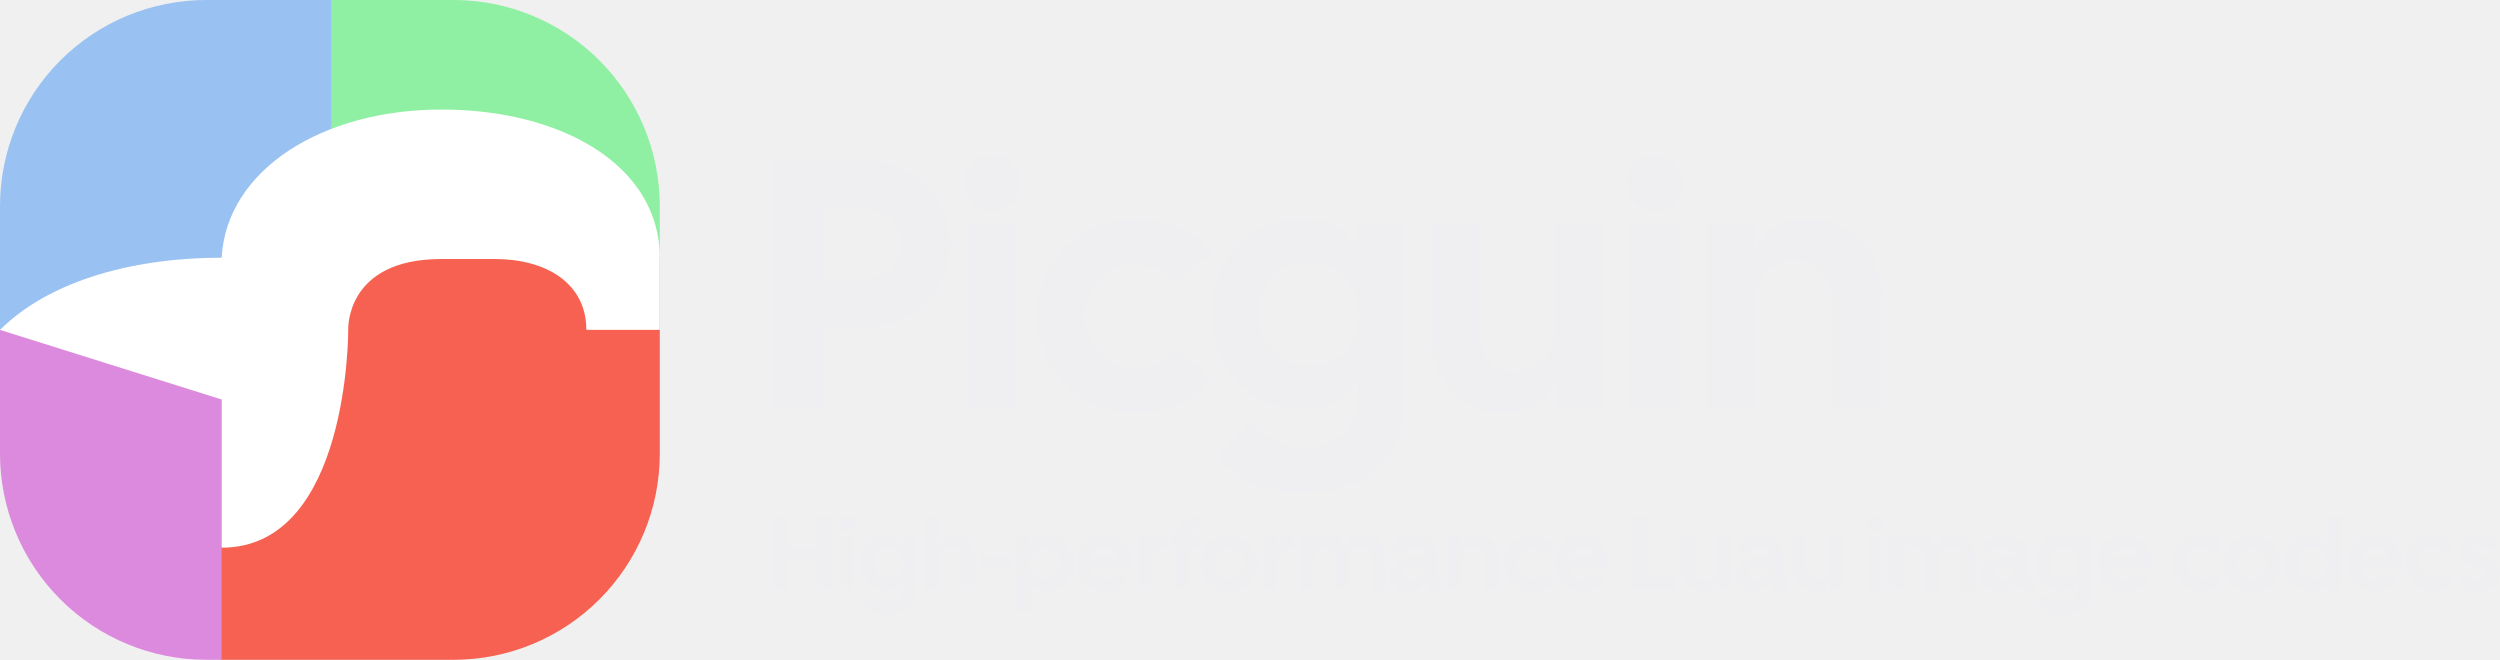
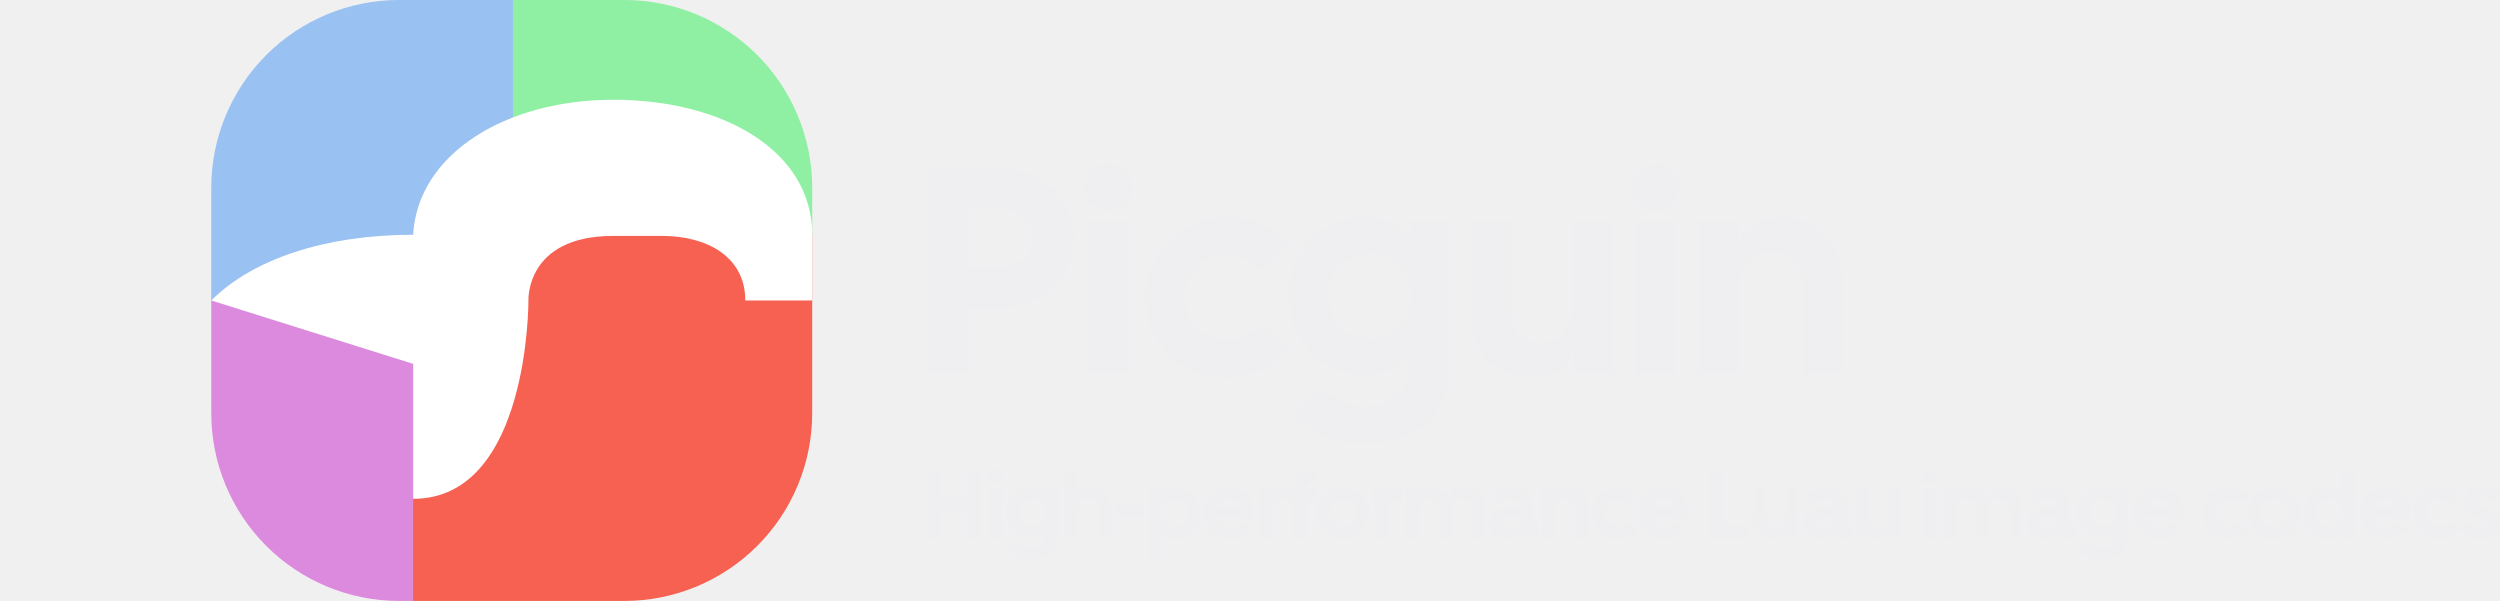
- <svg xmlns="http://www.w3.org/2000/svg" width="1940" height="512" version="1.1" viewBox="0 0 1940 512" xml:space="preserve">
-   <g id="logo" transform="scale(.25)" stroke-miterlimit="2" stroke-width="0">
+ <svg xmlns="http://www.w3.org/2000/svg" width="2130" height="512" version="1.1" viewBox="0 0 2130 512" xml:space="preserve">
+   <g id="logo" transform="matrix(.25 0 0 .25 180 0)" stroke-miterlimit="2" stroke-width="0">
    <g id="channels">
      <path d="m684 796v1252h724c169.74 0 332.53-67.428 452.55-187.45 120.02-120.02 187.45-282.81 187.45-452.55v-612z" fill="#f66151" style="paint-order:markers stroke fill" />
      <path d="m0 1020v388c0 169.74 67.428 332.53 187.45 452.55 120.02 120.02 282.81 187.45 452.55 187.45h48v-1028z" fill="#dc8add" style="paint-order:markers stroke fill" />
      <path d="m1024 0v800h1024v-160c0-169.74-67.428-332.53-187.45-452.55-120.02-120.02-282.81-187.45-452.55-187.45z" fill="#8ff0a4" style="paint-order:markers stroke fill" />
      <path d="m 0,640 v 384 H 1028 V 0 H 640 C 470.26,0 307.47,67.428 187.45,187.45 67.43,307.47 0,470.26 0,640 Z" fill="#99c1f1" style="paint-order:markers stroke fill" />
    </g>
    <path id="icon" d="m1370 340c-368.6 0-667.09 186.39-682 460-298.48 0-546.69 82.692-688 224l688 216v460c396.37 0 392.89-676 392.89-676s-10.426-220 289.11-220h166c157.58 0 284 73.647 284 220h228v-224c0-283.65-299.8-460-678-460z" fill="#fff" style="paint-order:markers stroke fill" />
  </g>
-   <path id="tagline" transform="scale(.98964 1.0105)" d="m606.28 396.88h11.297v22.358h23.378v-22.358h11.297v56.483h-11.297v-23.221h-23.378v23.221h-11.297zm53.031 14.513h10.904v41.97h-10.904zm5.491-2.746q-2.746 0-4.628-1.883t-1.883-4.55q0-2.589 1.883-4.472 1.883-1.883 4.628-1.883 2.824 0 4.628 1.883 1.883 1.804 1.883 4.472 0 2.746-1.883 4.628-1.804 1.804-4.628 1.804zm30.83 63.779q-6.197 0-10.904-1.883-4.628-1.883-8.708-6.041l7.766-7.766q4.942 5.57 12.003 5.57 5.413 0 8.708-3.216 3.373-3.138 3.373-8.237v-3.687q-3.765 6.433-12.316 6.433-5.805 0-10.591-2.824-4.707-2.824-7.374-7.766-2.667-4.942-2.667-10.983 0-6.119 2.667-11.061t7.374-7.766q4.785-2.824 10.591-2.824 8.786 0 12.473 6.747v-5.727h10.747v40.166q0 9.728-6.119 15.298-6.041 5.57-17.023 5.57zm1.334-28.869q5.256 0 8.316-3.216 3.059-3.295 3.059-8.316t-3.059-8.237q-3.059-3.295-8.316-3.295-5.178 0-8.237 3.295-2.981 3.216-2.981 8.237 0 4.864 3.059 8.237 3.059 3.295 8.159 3.295zm28.085-46.677h10.904v20.318q3.452-6.747 12.63-6.747 4.55 0 8.159 2.118 3.687 2.118 5.727 6.041 2.118 3.922 2.118 9.1v25.653h-10.904v-22.985q0-5.256-2.432-7.845-2.353-2.589-6.59-2.589-3.765 0-6.276 2.667-2.432 2.589-2.432 7.766v22.985h-10.904zm43.931 28.948h23.064v10.591h-23.064zm27.849-14.435h10.747v6.825q1.804-3.687 4.942-5.648 3.216-2.04 8.394-2.04 5.648 0 10.434 2.981 4.785 2.981 7.531 8.08 2.824 5.021 2.824 10.983t-2.824 10.983q-2.746 4.942-7.531 7.923-4.785 2.903-10.434 2.903-5.021 0-8.159-1.804-3.138-1.883-5.021-5.335v24.162h-10.904zm22.358 32.87q3.373 0 5.962-1.569 2.667-1.647 4.158-4.315 1.49-2.746 1.49-5.884 0-3.216-1.49-5.884-1.49-2.746-4.158-4.315-2.589-1.647-5.962-1.647-3.53 0-6.197 1.647-2.667 1.647-4.158 4.393-1.412 2.667-1.412 5.884t1.412 5.884q1.49 2.667 4.158 4.236 2.667 1.569 6.197 1.569zm47.775 10.12q-6.668 0-11.767-2.824t-7.923-7.766q-2.824-5.021-2.824-11.218 0-6.276 2.824-11.297 2.824-5.099 7.766-8.002 4.942-2.903 11.061-2.903 6.354 0 11.14 2.981 4.864 2.981 7.453 8.159t2.589 11.532q0 1.804-0.235 3.609l-31.38 0.157q1.255 3.765 4.001 5.805 2.824 2.04 6.904 2.04 3.216 0 5.648-1.334t4.158-4.079l8.473 6.197q-2.432 3.844-6.904 6.433-4.393 2.51-10.983 2.51zm9.1-26.673q-1.02-3.295-3.609-5.413-2.589-2.197-6.354-2.197-3.765 0-6.668 2.118-2.824 2.118-3.844 5.491zm16.004-16.317h10.591v8.159q0.941-4.393 4.001-6.747 3.138-2.432 6.982-2.432 0.706 0 1.961 0.157v10.198h-1.49q-4.864 0-8.002 3.059-3.138 2.981-3.138 8.159v21.417h-10.904zm29.967 0q0-6.59 4.315-10.512 4.393-4.001 11.61-4.001h3.687v9.492h-3.687q-2.432 0-3.766 1.334-1.255 1.255-1.255 3.687h8.629v9.335h-8.629v32.635h-10.904v-32.635h-4.472v-9.335zm41.813 42.99q-6.354 0-11.454-2.903-5.099-2.981-8.002-8.002-2.824-5.021-2.824-10.983t2.824-10.983q2.903-5.099 8.002-8.08 5.099-2.981 11.454-2.981 6.354 0 11.454 2.981 5.099 2.981 8.002 8.002 2.903 5.021 2.903 11.061 0 5.962-2.903 10.983-2.903 5.021-8.002 8.002-5.099 2.903-11.454 2.903zm0-10.12q5.099 0 8.237-3.373 3.216-3.373 3.216-8.394 0-5.021-3.216-8.394-3.138-3.452-8.237-3.452-5.099 0-8.316 3.452-3.138 3.373-3.138 8.394 0 5.021 3.138 8.394 3.216 3.373 8.316 3.373zm27.143-32.87h10.591v8.159q0.941-4.393 4.001-6.747 3.138-2.432 6.982-2.432 0.706 0 1.961 0.157v10.198h-1.491q-4.864 0-8.002 3.059-3.138 2.981-3.138 8.159v21.417h-10.904zm27.535 0h10.904v6.119q3.295-7.06 12.003-7.06 9.414 0 13.493 8.002 2.196-4.001 5.727-5.962 3.53-2.04 8.629-2.04 4.864 0 8.629 2.118 3.844 2.118 5.962 6.041 2.197 3.922 2.197 9.1v25.653h-10.904v-22.985q0-5.256-2.197-7.845t-5.805-2.589q-4.393 0-6.668 2.353-2.275 2.353-2.275 8.08v22.985h-10.904v-22.985q0-5.256-2.353-7.845-2.353-2.589-6.276-2.589-4.001 0-6.59 2.667-2.51 2.589-2.51 7.766v22.985h-11.061zm86.137 42.99q-3.765 0-7.06-1.412-3.295-1.49-5.335-4.393-1.961-2.981-1.961-7.374 0-6.197 4.864-9.806 4.864-3.687 14.984-4.236l6.511-0.314v-0.471q0-2.746-2.275-4.55-2.197-1.883-5.492-1.883-6.904 0-10.512 6.197l-7.766-6.668q2.903-4.315 7.531-6.668 4.628-2.432 10.747-2.432 5.413 0 9.649 2.04 4.315 2.04 6.668 5.805t2.353 8.629v14.042q0 1.726 1.02 2.51 1.02 0.706 2.432 0.706 0.471 0 1.255-0.157v9.414q-2.824 0.471-4.472 0.471-3.844 0-6.747-1.569-2.824-1.647-3.844-5.256-2.118 3.765-5.021 5.57-2.824 1.804-7.531 1.804zm2.589-8.943q4.472 0 6.904-2.746 2.51-2.746 2.51-6.982v-0.863l-5.727 0.235q-5.491 0.314-7.845 1.726-2.275 1.334-2.275 3.922 0 2.118 1.961 3.452 2.04 1.255 4.472 1.255zm27.849-34.047h10.904v6.197q3.295-7.139 12.16-7.139 4.785 0 8.551 2.118 3.844 2.118 5.962 6.041t2.118 9.1v25.653h-10.904v-22.985q0-5.256-2.353-7.845-2.353-2.589-6.276-2.589-4.001 0-6.59 2.667-2.51 2.589-2.51 7.766v22.985h-11.061zm65.74 42.99q-5.884 0-10.826-2.903-4.942-2.981-7.845-8.002-2.903-5.099-2.903-11.061 0-6.119 2.903-11.14 2.903-5.021 8.002-7.923 5.178-2.981 11.532-2.981 5.57 0 10.042 2.118 4.472 2.04 7.06 5.727l-8.394 6.747q-1.49-1.883-3.844-3.059-2.275-1.177-5.021-1.177-3.373 0-5.962 1.569-2.589 1.569-4.079 4.236-1.412 2.667-1.412 5.884 0 3.138 1.49 5.805 1.491 2.667 4.158 4.315 2.667 1.569 6.041 1.569 2.903 0 5.021-1.177 2.197-1.255 4.158-3.295l7.845 6.747q-6.276 8.002-17.965 8.002zm40.401 0q-6.668 0-11.767-2.824-5.099-2.824-7.923-7.766-2.824-5.021-2.824-11.218 0-6.276 2.824-11.297 2.824-5.099 7.766-8.002 4.942-2.903 11.061-2.903 6.354 0 11.14 2.981 4.864 2.981 7.453 8.159t2.589 11.532q0 1.804-0.235 3.609l-31.38 0.157q1.255 3.765 4.001 5.805 2.824 2.04 6.904 2.04 3.216 0 5.648-1.334 2.432-1.334 4.158-4.079l8.473 6.197q-2.432 3.844-6.904 6.433-4.393 2.51-10.983 2.51zm9.1-26.673q-1.02-3.295-3.609-5.413-2.589-2.197-6.354-2.197-3.765 0-6.668 2.118-2.824 2.118-3.844 5.491zm29.968-30.83h11.297v45.579h21.103v10.904h-32.399zm53.816 57.425q-4.864 0-8.629-2.118-3.766-2.118-5.884-6.041t-2.118-9.1v-25.653h10.904v22.985q0 10.434 7.923 10.434 4.001 0 6.59-2.589 2.589-2.667 2.589-7.845v-22.985h10.904v41.97h-10.591v-6.433q-2.903 7.374-11.689 7.374zm41.186 0.078q-3.766 0-7.06-1.412-3.295-1.49-5.335-4.393-1.961-2.981-1.961-7.374 0-6.197 4.864-9.806 4.864-3.687 14.984-4.236l6.511-0.314v-0.471q0-2.746-2.275-4.55-2.196-1.883-5.491-1.883-6.904 0-10.512 6.197l-7.766-6.668q2.903-4.315 7.531-6.668 4.628-2.432 10.748-2.432 5.413 0 9.649 2.04 4.315 2.04 6.668 5.805 2.353 3.765 2.353 8.629v14.042q0 1.726 1.02 2.51 1.02 0.706 2.432 0.706 0.471 0 1.255-0.157v9.414q-2.824 0.471-4.471 0.471-3.844 0-6.747-1.569-2.824-1.647-3.844-5.256-2.118 3.765-5.021 5.57-2.824 1.804-7.531 1.804zm2.589-8.943q4.472 0 6.904-2.746 2.51-2.746 2.51-6.982v-0.863l-5.727 0.235q-5.491 0.314-7.845 1.726-2.275 1.334-2.275 3.922 0 2.118 1.961 3.452 2.04 1.255 4.472 1.255zm44.167 8.865q-4.864 0-8.629-2.118-3.766-2.118-5.884-6.041t-2.118-9.1v-25.653h10.904v22.985q0 10.434 7.923 10.434 4.001 0 6.59-2.589 2.589-2.667 2.589-7.845v-22.985h10.904v41.97h-10.591v-6.433q-2.903 7.374-11.689 7.374zm41.813-42.911h10.904v41.97h-10.904zm5.492-2.746q-2.746 0-4.628-1.883t-1.883-4.55q0-2.589 1.883-4.472 1.883-1.883 4.628-1.883 2.824 0 4.628 1.883 1.883 1.804 1.883 4.472 0 2.746-1.883 4.628-1.804 1.804-4.628 1.804zm11.767 2.746h10.904v6.119q3.295-7.06 12.003-7.06 9.414 0 13.493 8.002 2.197-4.001 5.727-5.962 3.53-2.04 8.629-2.04 4.864 0 8.629 2.118 3.844 2.118 5.962 6.041 2.197 3.922 2.197 9.1v25.653h-10.904v-22.985q0-5.256-2.196-7.845-2.197-2.589-5.805-2.589-4.393 0-6.668 2.353t-2.275 8.08v22.985h-10.904v-22.985q0-5.256-2.353-7.845-2.353-2.589-6.276-2.589-4.001 0-6.59 2.667-2.51 2.589-2.51 7.766v22.985h-11.061zm86.137 42.99q-3.765 0-7.06-1.412-3.295-1.49-5.335-4.393-1.961-2.981-1.961-7.374 0-6.197 4.864-9.806 4.864-3.687 14.984-4.236l6.511-0.314v-0.471q0-2.746-2.275-4.55-2.197-1.883-5.492-1.883-6.904 0-10.512 6.197l-7.766-6.668q2.903-4.315 7.531-6.668 4.628-2.432 10.747-2.432 5.413 0 9.649 2.04 4.315 2.04 6.668 5.805t2.353 8.629v14.042q0 1.726 1.02 2.51 1.02 0.706 2.432 0.706 0.471 0 1.255-0.157v9.414q-2.824 0.471-4.472 0.471-3.844 0-6.747-1.569-2.824-1.647-3.844-5.256-2.118 3.765-5.021 5.57-2.824 1.804-7.531 1.804zm2.589-8.943q4.472 0 6.904-2.746 2.51-2.746 2.51-6.982v-0.863l-5.727 0.235q-5.491 0.314-7.845 1.726-2.275 1.334-2.275 3.922 0 2.118 1.961 3.452 2.04 1.255 4.472 1.255zm46.991 26.986q-6.197 0-10.904-1.883-4.628-1.883-8.708-6.041l7.766-7.766q4.942 5.57 12.003 5.57 5.413 0 8.708-3.216 3.373-3.138 3.373-8.237v-3.687q-3.766 6.433-12.316 6.433-5.805 0-10.591-2.824-4.707-2.824-7.374-7.766-2.667-4.942-2.667-10.983 0-6.119 2.667-11.061 2.667-4.942 7.374-7.766 4.785-2.824 10.591-2.824 8.786 0 12.473 6.747v-5.727h10.748v40.166q0 9.728-6.119 15.298-6.041 5.57-17.023 5.57zm1.334-28.869q5.256 0 8.316-3.216 3.059-3.295 3.059-8.316t-3.059-8.237q-3.059-3.295-8.316-3.295-5.178 0-8.237 3.295-2.981 3.216-2.981 8.237 0 4.864 3.059 8.237 3.059 3.295 8.159 3.295zm49.03 10.826q-6.668 0-11.767-2.824-5.099-2.824-7.923-7.766-2.824-5.021-2.824-11.218 0-6.276 2.824-11.297 2.824-5.099 7.766-8.002 4.942-2.903 11.061-2.903 6.354 0 11.14 2.981 4.864 2.981 7.453 8.159t2.589 11.532q0 1.804-0.235 3.609l-31.38 0.157q1.255 3.765 4.001 5.805 2.824 2.04 6.904 2.04 3.216 0 5.648-1.334t4.158-4.079l8.473 6.197q-2.432 3.844-6.904 6.433-4.393 2.51-10.983 2.51zm9.1-26.673q-1.02-3.295-3.609-5.413-2.589-2.197-6.354-2.197-3.765 0-6.668 2.118-2.824 2.118-3.844 5.491zm49.266 26.673q-5.884 0-10.826-2.903-4.942-2.981-7.845-8.002-2.903-5.099-2.903-11.061 0-6.119 2.903-11.14 2.903-5.021 8.002-7.923 5.178-2.981 11.532-2.981 5.57 0 10.042 2.118 4.472 2.04 7.06 5.727l-8.394 6.747q-1.49-1.883-3.844-3.059-2.275-1.177-5.021-1.177-3.373 0-5.962 1.569-2.589 1.569-4.079 4.236-1.412 2.667-1.412 5.884 0 3.138 1.49 5.805 1.491 2.667 4.158 4.315 2.667 1.569 6.041 1.569 2.903 0 5.021-1.177 2.197-1.255 4.158-3.295l7.845 6.747q-6.276 8.002-17.965 8.002zm40.166 0q-6.354 0-11.454-2.903-5.099-2.981-8.002-8.002-2.824-5.021-2.824-10.983t2.824-10.983q2.903-5.099 8.002-8.08 5.099-2.981 11.454-2.981 6.354 0 11.454 2.981 5.099 2.981 8.002 8.002 2.903 5.021 2.903 11.061 0 5.962-2.903 10.983-2.903 5.021-8.002 8.002-5.099 2.903-11.454 2.903zm0-10.12q5.099 0 8.237-3.373 3.216-3.373 3.216-8.394 0-5.021-3.216-8.394-3.138-3.452-8.237-3.452t-8.316 3.452q-3.138 3.373-3.138 8.394 0 5.021 3.138 8.394 3.216 3.373 8.316 3.373zm45.814 10.12q-5.648 0-10.434-2.903-4.707-2.981-7.531-7.923-2.746-5.021-2.746-10.983t2.746-10.983q2.824-5.099 7.531-8.08 4.785-2.981 10.434-2.981 5.099 0 8.237 1.883 3.138 1.883 4.942 5.491v-21.024h10.904v56.483h-10.591v-6.825q-1.804 3.765-5.021 5.805-3.138 2.04-8.472 2.04zm1.726-10.12q3.53 0 6.197-1.569 2.667-1.569 4.079-4.236 1.491-2.667 1.491-5.884t-1.491-5.884q-1.412-2.746-4.079-4.393-2.667-1.647-6.197-1.647-3.373 0-6.04 1.647-2.589 1.569-4.079 4.315-1.491 2.667-1.491 5.884 0 3.138 1.491 5.884 1.49 2.667 4.079 4.315 2.667 1.569 6.04 1.569zm49.58 10.12q-6.668 0-11.767-2.824t-7.923-7.766q-2.824-5.021-2.824-11.218 0-6.276 2.824-11.297 2.824-5.099 7.766-8.002 4.942-2.903 11.061-2.903 6.354 0 11.14 2.981 4.864 2.981 7.453 8.159 2.589 5.178 2.589 11.532 0 1.804-0.235 3.609l-31.38 0.157q1.255 3.765 4.001 5.805 2.824 2.04 6.904 2.04 3.216 0 5.648-1.334t4.158-4.079l8.472 6.197q-2.432 3.844-6.904 6.433-4.393 2.51-10.983 2.51zm9.1-26.673q-1.02-3.295-3.609-5.413-2.589-2.197-6.354-2.197-3.766 0-6.668 2.118-2.824 2.118-3.844 5.491zm35.459 26.673q-5.884 0-10.826-2.903-4.942-2.981-7.845-8.002-2.903-5.099-2.903-11.061 0-6.119 2.903-11.14 2.903-5.021 8.002-7.923 5.178-2.981 11.532-2.981 5.57 0 10.041 2.118 4.472 2.04 7.06 5.727l-8.394 6.747q-1.49-1.883-3.844-3.059-2.275-1.177-5.021-1.177-3.373 0-5.962 1.569-2.589 1.569-4.079 4.236-1.412 2.667-1.412 5.884 0 3.138 1.49 5.805 1.49 2.667 4.158 4.315 2.667 1.569 6.04 1.569 2.903 0 5.021-1.177 2.196-1.255 4.158-3.295l7.845 6.747q-6.276 8.002-17.965 8.002zm35.38 0q-4.864 0-8.865-1.647-3.922-1.726-7.374-5.648l7.531-7.06q2.04 2.51 4.471 3.844 2.432 1.334 5.021 1.334t4.158-1.098q1.647-1.177 1.647-2.981 0-1.961-1.804-2.903-1.726-0.941-5.57-1.883-4.001-1.02-6.668-2.118-2.589-1.177-4.471-3.609-1.883-2.432-1.883-6.59 0-6.197 4.315-9.885 4.315-3.765 11.924-3.765 4.785 0 8.316 1.726 3.609 1.647 6.668 5.57l-8.08 6.119q-1.49-2.275-3.295-3.216-1.726-1.02-4.001-1.02-2.353 0-3.765 1.02-1.334 1.02-1.334 2.51 0 1.569 1.647 2.51 1.647 0.863 5.256 1.883 4.236 1.255 6.904 2.51 2.746 1.255 4.707 3.844 2.04 2.589 2.04 6.747 0 4.079-2.118 7.217-2.118 3.138-6.119 4.864-3.922 1.726-9.257 1.726z" direction="rtl" fill="#efeff1" fill-opacity=".733" stroke-miterlimit="2" stroke-width="0" style="font-feature-settings:'ss03';paint-order:markers stroke fill" aria-label="High-performance Luau image codecs" />
-   <path id="title" d="m600 123.49h65.534q20.412 0 36.796 8.595 16.652 8.595 26.052 23.635t9.4 33.573-9.4 33.573q-9.4 14.772-26.052 23.367-16.384 8.595-36.796 8.595h-26.59v62.042h-38.944zm63.385 94.004q16.115 0 25.784-7.52 9.669-7.789 9.669-20.412 0-13.161-9.669-20.949t-25.784-7.789h-24.441v56.671zm87.826-44.316h37.333v143.69h-37.333zm18.801-9.4q-9.4 0-15.846-6.446-6.446-6.446-6.446-15.578 0-8.863 6.446-15.309 6.446-6.446 15.846-6.446 9.669 0 15.846 6.446 6.446 6.177 6.446 15.309 0 9.4-6.446 15.846-6.177 6.177-15.846 6.177zm108.78 156.58q-20.144 0-37.064-9.938-16.921-10.206-26.858-27.395-9.938-17.458-9.938-37.87 0-20.949 9.938-38.139 9.938-17.189 27.395-27.127 17.726-10.206 39.482-10.206 19.069 0 34.378 7.252 15.309 6.983 24.172 19.606l-28.738 23.098q-5.103-6.446-13.161-10.475-7.789-4.029-17.189-4.029-11.549 0-20.412 5.372t-13.966 14.503q-4.835 9.132-4.835 20.144 0 10.743 5.103 19.875 5.103 9.132 14.235 14.772 9.132 5.372 20.681 5.372 9.938 0 17.189-4.029 7.52-4.297 14.235-11.28l26.858 23.098q-21.487 27.395-61.505 27.395zm132.14 61.774q-21.218 0-37.333-6.446-15.846-6.446-29.813-20.681l26.59-26.59q16.921 19.069 41.093 19.069 18.532 0 29.813-11.012 11.549-10.743 11.549-28.201v-12.623q-12.892 22.024-42.167 22.024-19.875 0-36.259-9.669-16.115-9.669-25.247-26.59-9.132-16.921-9.132-37.601 0-20.949 9.132-37.87 9.132-16.921 25.247-26.59 16.384-9.669 36.259-9.669 30.081 0 42.704 23.098v-19.606h36.796v137.51q0 33.304-20.949 52.373-20.681 19.069-58.282 19.069zm4.566-98.838q17.995 0 28.47-11.012 10.475-11.28 10.475-28.47t-10.475-28.201q-10.475-11.28-28.47-11.28-17.726 0-28.201 11.28-10.206 11.012-10.206 28.201 0 16.652 10.475 28.201 10.475 11.28 27.933 11.28zm152.02 36.796q-16.652 0-29.544-7.252-12.892-7.252-20.144-20.681t-7.252-31.156v-87.826h37.333v78.695q0 35.721 27.127 35.721 13.698 0 22.561-8.863 8.863-9.132 8.863-26.858v-78.695h37.333v143.69h-36.258v-22.024q-9.938 25.247-40.019 25.247zm97.764-146.91h37.333v143.69h-37.333zm18.801-9.4q-9.4 0-15.846-6.446-6.446-6.446-6.446-15.578 0-8.863 6.446-15.309 6.446-6.446 15.846-6.446 9.669 0 15.846 6.446 6.446 6.177 6.446 15.309 0 9.4-6.446 15.846-6.177 6.177-15.846 6.177zm40.019 9.4h37.333v21.218q11.28-24.441 41.63-24.441 16.384 0 29.276 7.252 13.16 7.252 20.412 20.681t7.252 31.156v87.826h-37.333v-78.695q0-17.995-8.057-26.858-8.057-8.863-21.487-8.863-13.698 0-22.561 9.132-8.595 8.863-8.595 26.59v78.695h-37.87z" direction="rtl" fill="#efeff1" stroke-miterlimit="2" stroke-width="0" style="font-feature-settings:'ss03';paint-order:markers stroke fill" aria-label="Picguin" />
+   <path id="tagline" transform="scale(.98964 1.0105)" d="m798.27 396.88h11.297v22.358h23.378v-22.358h11.297v56.483h-11.297v-23.221h-23.378v23.221h-11.297zm53.031 14.513h10.904v41.97h-10.904zm5.491-2.746q-2.746 0-4.628-1.883t-1.883-4.55q0-2.589 1.883-4.472 1.883-1.883 4.628-1.883 2.824 0 4.628 1.883 1.883 1.804 1.883 4.472 0 2.746-1.883 4.628-1.804 1.804-4.628 1.804zm30.83 63.779q-6.197 0-10.904-1.883-4.628-1.883-8.708-6.041l7.766-7.766q4.942 5.57 12.003 5.57 5.413 0 8.708-3.216 3.373-3.138 3.373-8.237v-3.687q-3.765 6.433-12.316 6.433-5.805 0-10.591-2.824-4.707-2.824-7.374-7.766-2.667-4.942-2.667-10.983 0-6.119 2.667-11.061t7.374-7.766q4.785-2.824 10.591-2.824 8.786 0 12.473 6.747v-5.727h10.747v40.166q0 9.728-6.119 15.298-6.041 5.57-17.023 5.57zm1.334-28.869q5.256 0 8.316-3.216 3.059-3.295 3.059-8.316t-3.059-8.237q-3.059-3.295-8.316-3.295-5.178 0-8.237 3.295-2.981 3.216-2.981 8.237 0 4.864 3.059 8.237 3.059 3.295 8.159 3.295zm28.085-46.677h10.904v20.318q3.452-6.747 12.63-6.747 4.55 0 8.159 2.118 3.687 2.118 5.727 6.041 2.118 3.922 2.118 9.1v25.653h-10.904v-22.985q0-5.256-2.432-7.845-2.353-2.589-6.59-2.589-3.765 0-6.276 2.667-2.432 2.589-2.432 7.766v22.985h-10.904zm43.931 28.948h23.064v10.591h-23.064zm27.849-14.435h10.747v6.825q1.804-3.687 4.942-5.648 3.216-2.04 8.394-2.04 5.648 0 10.434 2.981 4.785 2.981 7.531 8.08 2.824 5.021 2.824 10.983t-2.824 10.983q-2.746 4.942-7.531 7.923-4.785 2.903-10.434 2.903-5.021 0-8.159-1.804-3.138-1.883-5.021-5.335v24.162h-10.904zm22.358 32.87q3.373 0 5.962-1.569 2.667-1.647 4.158-4.315 1.49-2.746 1.49-5.884 0-3.216-1.49-5.884-1.491-2.746-4.158-4.315-2.589-1.647-5.962-1.647-3.53 0-6.197 1.647-2.667 1.647-4.158 4.393-1.412 2.667-1.412 5.884t1.412 5.884q1.49 2.667 4.158 4.236 2.667 1.569 6.197 1.569zm47.775 10.12q-6.668 0-11.767-2.824t-7.923-7.766q-2.824-5.021-2.824-11.218 0-6.276 2.824-11.297 2.824-5.099 7.766-8.002 4.942-2.903 11.061-2.903 6.354 0 11.14 2.981 4.864 2.981 7.453 8.159t2.589 11.532q0 1.804-0.235 3.609l-31.38 0.157q1.255 3.765 4.001 5.805 2.824 2.04 6.904 2.04 3.216 0 5.648-1.334t4.158-4.079l8.472 6.197q-2.432 3.844-6.904 6.433-4.393 2.51-10.983 2.51zm9.1-26.673q-1.02-3.295-3.609-5.413-2.589-2.197-6.354-2.197-3.766 0-6.668 2.118-2.824 2.118-3.844 5.491zm16.004-16.317h10.59v8.159q0.941-4.393 4.001-6.747 3.138-2.432 6.982-2.432 0.706 0 1.961 0.157v10.198h-1.49q-4.864 0-8.002 3.059-3.138 2.981-3.138 8.159v21.417h-10.904zm29.967 0q0-6.59 4.315-10.512 4.393-4.001 11.61-4.001h3.687v9.492h-3.687q-2.432 0-3.765 1.334-1.255 1.255-1.255 3.687h8.629v9.335h-8.629v32.635h-10.904v-32.635h-4.472v-9.335zm41.813 42.99q-6.354 0-11.454-2.903-5.099-2.981-8.002-8.002-2.824-5.021-2.824-10.983t2.824-10.983q2.903-5.099 8.002-8.08 5.099-2.981 11.454-2.981 6.354 0 11.454 2.981 5.099 2.981 8.002 8.002 2.903 5.021 2.903 11.061 0 5.962-2.903 10.983-2.903 5.021-8.002 8.002-5.099 2.903-11.454 2.903zm0-10.12q5.099 0 8.237-3.373 3.216-3.373 3.216-8.394 0-5.021-3.216-8.394-3.138-3.452-8.237-3.452-5.099 0-8.316 3.452-3.138 3.373-3.138 8.394 0 5.021 3.138 8.394 3.216 3.373 8.316 3.373zm27.143-32.87h10.591v8.159q0.941-4.393 4.001-6.747 3.138-2.432 6.982-2.432 0.706 0 1.961 0.157v10.198h-1.49q-4.864 0-8.002 3.059-3.138 2.981-3.138 8.159v21.417h-10.904zm27.536 0h10.904v6.119q3.295-7.06 12.003-7.06 9.414 0 13.493 8.002 2.197-4.001 5.727-5.962 3.53-2.04 8.629-2.04 4.864 0 8.629 2.118 3.844 2.118 5.962 6.041 2.197 3.922 2.197 9.1v25.653h-10.904v-22.985q0-5.256-2.197-7.845-2.196-2.589-5.805-2.589-4.393 0-6.668 2.353t-2.275 8.08v22.985h-10.904v-22.985q0-5.256-2.353-7.845-2.353-2.589-6.276-2.589-4.001 0-6.59 2.667-2.51 2.589-2.51 7.766v22.985h-11.061zm86.137 42.99q-3.765 0-7.06-1.412-3.295-1.49-5.335-4.393-1.961-2.981-1.961-7.374 0-6.197 4.864-9.806 4.864-3.687 14.984-4.236l6.511-0.314v-0.471q0-2.746-2.275-4.55-2.197-1.883-5.491-1.883-6.904 0-10.512 6.197l-7.766-6.668q2.903-4.315 7.531-6.668 4.628-2.432 10.748-2.432 5.413 0 9.649 2.04 4.315 2.04 6.668 5.805 2.353 3.765 2.353 8.629v14.042q0 1.726 1.02 2.51 1.02 0.706 2.432 0.706 0.471 0 1.255-0.157v9.414q-2.824 0.471-4.472 0.471-3.844 0-6.747-1.569-2.824-1.647-3.844-5.256-2.118 3.765-5.021 5.57-2.824 1.804-7.531 1.804zm2.589-8.943q4.472 0 6.904-2.746 2.51-2.746 2.51-6.982v-0.863l-5.727 0.235q-5.491 0.314-7.845 1.726-2.275 1.334-2.275 3.922 0 2.118 1.961 3.452 2.04 1.255 4.471 1.255zm27.849-34.047h10.904v6.197q3.295-7.139 12.16-7.139 4.785 0 8.551 2.118 3.844 2.118 5.962 6.041t2.118 9.1v25.653h-10.904v-22.985q0-5.256-2.353-7.845t-6.276-2.589q-4.001 0-6.59 2.667-2.51 2.589-2.51 7.766v22.985h-11.061zm65.74 42.99q-5.884 0-10.826-2.903-4.942-2.981-7.845-8.002-2.903-5.099-2.903-11.061 0-6.119 2.903-11.14 2.903-5.021 8.002-7.923 5.178-2.981 11.532-2.981 5.57 0 10.041 2.118 4.472 2.04 7.06 5.727l-8.394 6.747q-1.491-1.883-3.844-3.059-2.275-1.177-5.021-1.177-3.373 0-5.962 1.569-2.589 1.569-4.079 4.236-1.412 2.667-1.412 5.884 0 3.138 1.491 5.805 1.49 2.667 4.158 4.315 2.667 1.569 6.04 1.569 2.903 0 5.021-1.177 2.197-1.255 4.158-3.295l7.845 6.747q-6.276 8.002-17.965 8.002zm40.401 0q-6.668 0-11.767-2.824t-7.923-7.766q-2.824-5.021-2.824-11.218 0-6.276 2.824-11.297 2.824-5.099 7.766-8.002 4.942-2.903 11.061-2.903 6.354 0 11.14 2.981 4.864 2.981 7.453 8.159t2.589 11.532q0 1.804-0.235 3.609l-31.38 0.157q1.255 3.765 4.001 5.805 2.824 2.04 6.904 2.04 3.216 0 5.648-1.334t4.158-4.079l8.472 6.197q-2.432 3.844-6.904 6.433-4.393 2.51-10.983 2.51zm9.1-26.673q-1.02-3.295-3.609-5.413-2.589-2.197-6.354-2.197-3.766 0-6.668 2.118-2.824 2.118-3.844 5.491zm29.968-30.83h11.297v45.579h21.103v10.904h-32.399zm53.816 57.425q-4.864 0-8.629-2.118-3.766-2.118-5.884-6.041t-2.118-9.1v-25.653h10.904v22.985q0 10.434 7.923 10.434 4.001 0 6.59-2.589 2.589-2.667 2.589-7.845v-22.985h10.904v41.97h-10.591v-6.433q-2.903 7.374-11.689 7.374zm41.186 0.078q-3.765 0-7.06-1.412-3.295-1.49-5.335-4.393-1.961-2.981-1.961-7.374 0-6.197 4.864-9.806 4.864-3.687 14.984-4.236l6.511-0.314v-0.471q0-2.746-2.275-4.55-2.196-1.883-5.491-1.883-6.904 0-10.512 6.197l-7.766-6.668q2.903-4.315 7.531-6.668 4.628-2.432 10.748-2.432 5.413 0 9.649 2.04 4.315 2.04 6.668 5.805 2.353 3.765 2.353 8.629v14.042q0 1.726 1.02 2.51 1.02 0.706 2.432 0.706 0.471 0 1.255-0.157v9.414q-2.824 0.471-4.472 0.471-3.844 0-6.747-1.569-2.824-1.647-3.844-5.256-2.118 3.765-5.021 5.57-2.824 1.804-7.531 1.804zm2.589-8.943q4.472 0 6.904-2.746 2.51-2.746 2.51-6.982v-0.863l-5.727 0.235q-5.491 0.314-7.845 1.726-2.275 1.334-2.275 3.922 0 2.118 1.961 3.452 2.04 1.255 4.472 1.255zm44.167 8.865q-4.864 0-8.629-2.118-3.766-2.118-5.884-6.041t-2.118-9.1v-25.653h10.904v22.985q0 10.434 7.923 10.434 4.001 0 6.59-2.589 2.589-2.667 2.589-7.845v-22.985h10.904v41.97h-10.591v-6.433q-2.903 7.374-11.689 7.374zm41.813-42.911h10.904v41.97h-10.904zm5.491-2.746q-2.746 0-4.628-1.883t-1.883-4.55q0-2.589 1.883-4.472 1.883-1.883 4.628-1.883 2.824 0 4.628 1.883 1.883 1.804 1.883 4.472 0 2.746-1.883 4.628-1.804 1.804-4.628 1.804zm11.767 2.746h10.904v6.119q3.295-7.06 12.003-7.06 9.414 0 13.493 8.002 2.196-4.001 5.727-5.962 3.53-2.04 8.629-2.04 4.864 0 8.629 2.118 3.844 2.118 5.962 6.041 2.196 3.922 2.196 9.1v25.653h-10.904v-22.985q0-5.256-2.197-7.845t-5.805-2.589q-4.393 0-6.668 2.353t-2.275 8.08v22.985h-10.904v-22.985q0-5.256-2.353-7.845-2.353-2.589-6.276-2.589-4.001 0-6.59 2.667-2.51 2.589-2.51 7.766v22.985h-11.061zm86.137 42.99q-3.765 0-7.06-1.412-3.295-1.49-5.335-4.393-1.961-2.981-1.961-7.374 0-6.197 4.864-9.806 4.864-3.687 14.984-4.236l6.511-0.314v-0.471q0-2.746-2.275-4.55-2.197-1.883-5.491-1.883-6.904 0-10.512 6.197l-7.766-6.668q2.903-4.315 7.531-6.668 4.628-2.432 10.748-2.432 5.413 0 9.649 2.04 4.315 2.04 6.668 5.805 2.353 3.765 2.353 8.629v14.042q0 1.726 1.02 2.51 1.02 0.706 2.432 0.706 0.471 0 1.255-0.157v9.414q-2.824 0.471-4.472 0.471-3.844 0-6.747-1.569-2.824-1.647-3.844-5.256-2.118 3.765-5.021 5.57-2.824 1.804-7.531 1.804zm2.589-8.943q4.472 0 6.904-2.746 2.51-2.746 2.51-6.982v-0.863l-5.727 0.235q-5.491 0.314-7.845 1.726-2.275 1.334-2.275 3.922 0 2.118 1.961 3.452 2.04 1.255 4.471 1.255zm46.991 26.986q-6.197 0-10.904-1.883-4.628-1.883-8.708-6.041l7.766-7.766q4.942 5.57 12.003 5.57 5.413 0 8.708-3.216 3.373-3.138 3.373-8.237v-3.687q-3.765 6.433-12.316 6.433-5.805 0-10.591-2.824-4.707-2.824-7.374-7.766-2.667-4.942-2.667-10.983 0-6.119 2.667-11.061 2.667-4.942 7.374-7.766 4.785-2.824 10.591-2.824 8.786 0 12.473 6.747v-5.727h10.748v40.166q0 9.728-6.119 15.298-6.041 5.57-17.023 5.57zm1.334-28.869q5.256 0 8.316-3.216 3.059-3.295 3.059-8.316t-3.059-8.237q-3.059-3.295-8.316-3.295-5.178 0-8.237 3.295-2.981 3.216-2.981 8.237 0 4.864 3.059 8.237 3.059 3.295 8.159 3.295zm49.03 10.826q-6.668 0-11.767-2.824-5.099-2.824-7.923-7.766-2.824-5.021-2.824-11.218 0-6.276 2.824-11.297 2.824-5.099 7.766-8.002 4.942-2.903 11.061-2.903 6.354 0 11.14 2.981 4.864 2.981 7.453 8.159t2.589 11.532q0 1.804-0.235 3.609l-31.38 0.157q1.255 3.765 4.001 5.805 2.824 2.04 6.904 2.04 3.216 0 5.648-1.334 2.432-1.334 4.158-4.079l8.473 6.197q-2.432 3.844-6.904 6.433-4.393 2.51-10.983 2.51zm9.1-26.673q-1.02-3.295-3.609-5.413-2.589-2.197-6.354-2.197-3.765 0-6.668 2.118-2.824 2.118-3.844 5.491zm49.266 26.673q-5.884 0-10.826-2.903-4.942-2.981-7.845-8.002-2.903-5.099-2.903-11.061 0-6.119 2.903-11.14 2.903-5.021 8.002-7.923 5.178-2.981 11.532-2.981 5.57 0 10.041 2.118 4.472 2.04 7.06 5.727l-8.394 6.747q-1.491-1.883-3.844-3.059-2.275-1.177-5.021-1.177-3.373 0-5.962 1.569-2.589 1.569-4.079 4.236-1.412 2.667-1.412 5.884 0 3.138 1.491 5.805 1.49 2.667 4.158 4.315 2.667 1.569 6.04 1.569 2.903 0 5.021-1.177 2.197-1.255 4.158-3.295l7.845 6.747q-6.276 8.002-17.965 8.002zm40.166 0q-6.354 0-11.454-2.903-5.099-2.981-8.002-8.002-2.824-5.021-2.824-10.983t2.824-10.983q2.903-5.099 8.002-8.08 5.099-2.981 11.454-2.981 6.354 0 11.454 2.981 5.099 2.981 8.002 8.002 2.903 5.021 2.903 11.061 0 5.962-2.903 10.983-2.903 5.021-8.002 8.002-5.099 2.903-11.454 2.903zm0-10.12q5.099 0 8.237-3.373 3.216-3.373 3.216-8.394 0-5.021-3.216-8.394-3.138-3.452-8.237-3.452-5.099 0-8.316 3.452-3.138 3.373-3.138 8.394 0 5.021 3.138 8.394 3.216 3.373 8.316 3.373zm45.814 10.12q-5.648 0-10.434-2.903-4.707-2.981-7.531-7.923-2.746-5.021-2.746-10.983t2.746-10.983q2.824-5.099 7.531-8.08 4.785-2.981 10.434-2.981 5.099 0 8.237 1.883 3.138 1.883 4.942 5.491v-21.024h10.904v56.483h-10.591v-6.825q-1.804 3.765-5.021 5.805-3.138 2.04-8.473 2.04zm1.726-10.12q3.53 0 6.197-1.569 2.667-1.569 4.079-4.236 1.49-2.667 1.49-5.884t-1.49-5.884q-1.412-2.746-4.079-4.393-2.667-1.647-6.197-1.647-3.373 0-6.041 1.647-2.589 1.569-4.079 4.315-1.49 2.667-1.49 5.884 0 3.138 1.49 5.884 1.49 2.667 4.079 4.315 2.667 1.569 6.041 1.569zm49.58 10.12q-6.668 0-11.767-2.824-5.099-2.824-7.923-7.766-2.824-5.021-2.824-11.218 0-6.276 2.824-11.297 2.824-5.099 7.766-8.002 4.942-2.903 11.061-2.903 6.354 0 11.14 2.981 4.864 2.981 7.453 8.159t2.589 11.532q0 1.804-0.235 3.609l-31.38 0.157q1.255 3.765 4.001 5.805 2.824 2.04 6.904 2.04 3.216 0 5.648-1.334t4.158-4.079l8.473 6.197q-2.432 3.844-6.904 6.433-4.393 2.51-10.983 2.51zm9.1-26.673q-1.02-3.295-3.609-5.413-2.589-2.197-6.354-2.197-3.765 0-6.668 2.118-2.824 2.118-3.844 5.491zm35.459 26.673q-5.884 0-10.826-2.903-4.942-2.981-7.845-8.002-2.903-5.099-2.903-11.061 0-6.119 2.903-11.14 2.903-5.021 8.002-7.923 5.178-2.981 11.532-2.981 5.57 0 10.042 2.118 4.471 2.04 7.06 5.727l-8.394 6.747q-1.49-1.883-3.844-3.059-2.275-1.177-5.021-1.177-3.373 0-5.962 1.569-2.589 1.569-4.079 4.236-1.412 2.667-1.412 5.884 0 3.138 1.49 5.805 1.491 2.667 4.158 4.315 2.667 1.569 6.041 1.569 2.903 0 5.021-1.177 2.197-1.255 4.158-3.295l7.845 6.747q-6.276 8.002-17.965 8.002zm35.38 0q-4.864 0-8.865-1.647-3.922-1.726-7.374-5.648l7.531-7.06q2.04 2.51 4.472 3.844t5.021 1.334 4.158-1.098q1.647-1.177 1.647-2.981 0-1.961-1.804-2.903-1.726-0.941-5.57-1.883-4.001-1.02-6.668-2.118-2.589-1.177-4.472-3.609t-1.883-6.59q0-6.197 4.315-9.885 4.315-3.765 11.924-3.765 4.785 0 8.316 1.726 3.609 1.647 6.668 5.57l-8.08 6.119q-1.49-2.275-3.295-3.216-1.726-1.02-4.001-1.02-2.353 0-3.766 1.02-1.334 1.02-1.334 2.51 0 1.569 1.647 2.51 1.647 0.863 5.256 1.883 4.236 1.255 6.904 2.51 2.746 1.255 4.707 3.844 2.04 2.589 2.04 6.747 0 4.079-2.118 7.217t-6.119 4.864q-3.922 1.726-9.257 1.726z" direction="rtl" fill="#efeff1" fill-opacity=".733" stroke-miterlimit="2" stroke-width="0" style="font-feature-settings:'ss03';paint-order:markers stroke fill" aria-label="High-performance Luau image codecs" />
+   <path id="title" d="m790 143.17h59.438q18.513 0 33.373 7.795 15.103 7.795 23.629 21.437 8.526 13.641 8.526 30.45 0 16.808-8.526 30.45-8.526 13.398-23.629 21.193-14.859 7.795-33.373 7.795h-24.116v56.271h-35.322zm57.489 85.259q14.616 0 23.385-6.821 8.77-7.064 8.77-18.513 0-11.936-8.77-19.001t-23.385-7.064h-22.167v51.399zm79.657-40.194h33.86v130.32h-33.86zm17.052-8.526q-8.526 0-14.372-5.846-5.846-5.846-5.846-14.129 0-8.039 5.846-13.885 5.846-5.846 14.372-5.846 8.77 0 14.372 5.846 5.846 5.603 5.846 13.885 0 8.526-5.846 14.372-5.603 5.603-14.372 5.603zm98.657 142.02q-18.27 0-33.616-9.013-15.347-9.257-24.36-24.847-9.013-15.834-9.013-34.347 0-19.001 9.013-34.591 9.013-15.59 24.847-24.603 16.078-9.257 35.809-9.257 17.296 0 31.18 6.577 13.885 6.334 21.924 17.783l-26.065 20.949q-4.628-5.846-11.936-9.5-7.064-3.654-15.59-3.654-10.475 0-18.513 4.872-8.039 4.872-12.667 13.154-4.385 8.282-4.385 18.27 0 9.744 4.628 18.026 4.628 8.282 12.911 13.398 8.282 4.872 18.757 4.872 9.013 0 15.59-3.654 6.821-3.898 12.911-10.231l24.36 20.949q-19.488 24.847-55.784 24.847zm119.85 56.028q-19.244 0-33.86-5.846-14.372-5.846-27.039-18.757l24.116-24.116q15.347 17.295 37.27 17.295 16.808 0 27.039-9.988 10.475-9.744 10.475-25.578v-11.449q-11.693 19.975-38.245 19.975-18.026 0-32.886-8.77-14.616-8.77-22.898-24.116-8.282-15.347-8.282-34.104 0-19.001 8.282-34.347 8.282-15.347 22.898-24.116 14.86-8.77 32.886-8.77 27.283 0 38.732 20.949v-17.783h33.373v124.72q0 30.206-19.001 47.502-18.757 17.295-52.861 17.295zm4.141-89.644q16.321 0 25.821-9.988 9.5-10.231 9.5-25.821t-9.5-25.578q-9.5-10.231-25.821-10.231-16.077 0-25.578 10.231-9.257 9.988-9.257 25.578 0 15.103 9.5 25.578 9.5 10.231 25.334 10.231zm137.88 33.373q-15.103 0-26.796-6.577t-18.27-18.757q-6.577-12.18-6.577-28.257v-79.657h33.86v71.374q0 32.399 24.603 32.399 12.424 0 20.462-8.039 8.039-8.282 8.039-24.36v-71.374h33.86v130.32h-32.886v-19.975q-9.013 22.898-36.296 22.898zm88.67-133.25h33.86v130.32h-33.86zm17.052-8.526q-8.526 0-14.372-5.846-5.846-5.846-5.846-14.129 0-8.039 5.846-13.885 5.846-5.846 14.372-5.846 8.77 0 14.372 5.846 5.846 5.603 5.846 13.885 0 8.526-5.846 14.372-5.603 5.603-14.372 5.603zm36.296 8.526h33.86v19.244q10.231-22.167 37.758-22.167 14.86 0 26.552 6.577 11.936 6.577 18.513 18.757 6.577 12.18 6.577 28.257v79.657h-33.86v-71.374q0-16.321-7.308-24.36-7.308-8.039-19.488-8.039-12.424 0-20.462 8.282-7.795 8.039-7.795 24.116v71.374h-34.347z" direction="rtl" fill="#efeff1" stroke-miterlimit="2" stroke-width="0" style="font-feature-settings:'ss03';paint-order:markers stroke fill" aria-label="Picguin" />
</svg>
